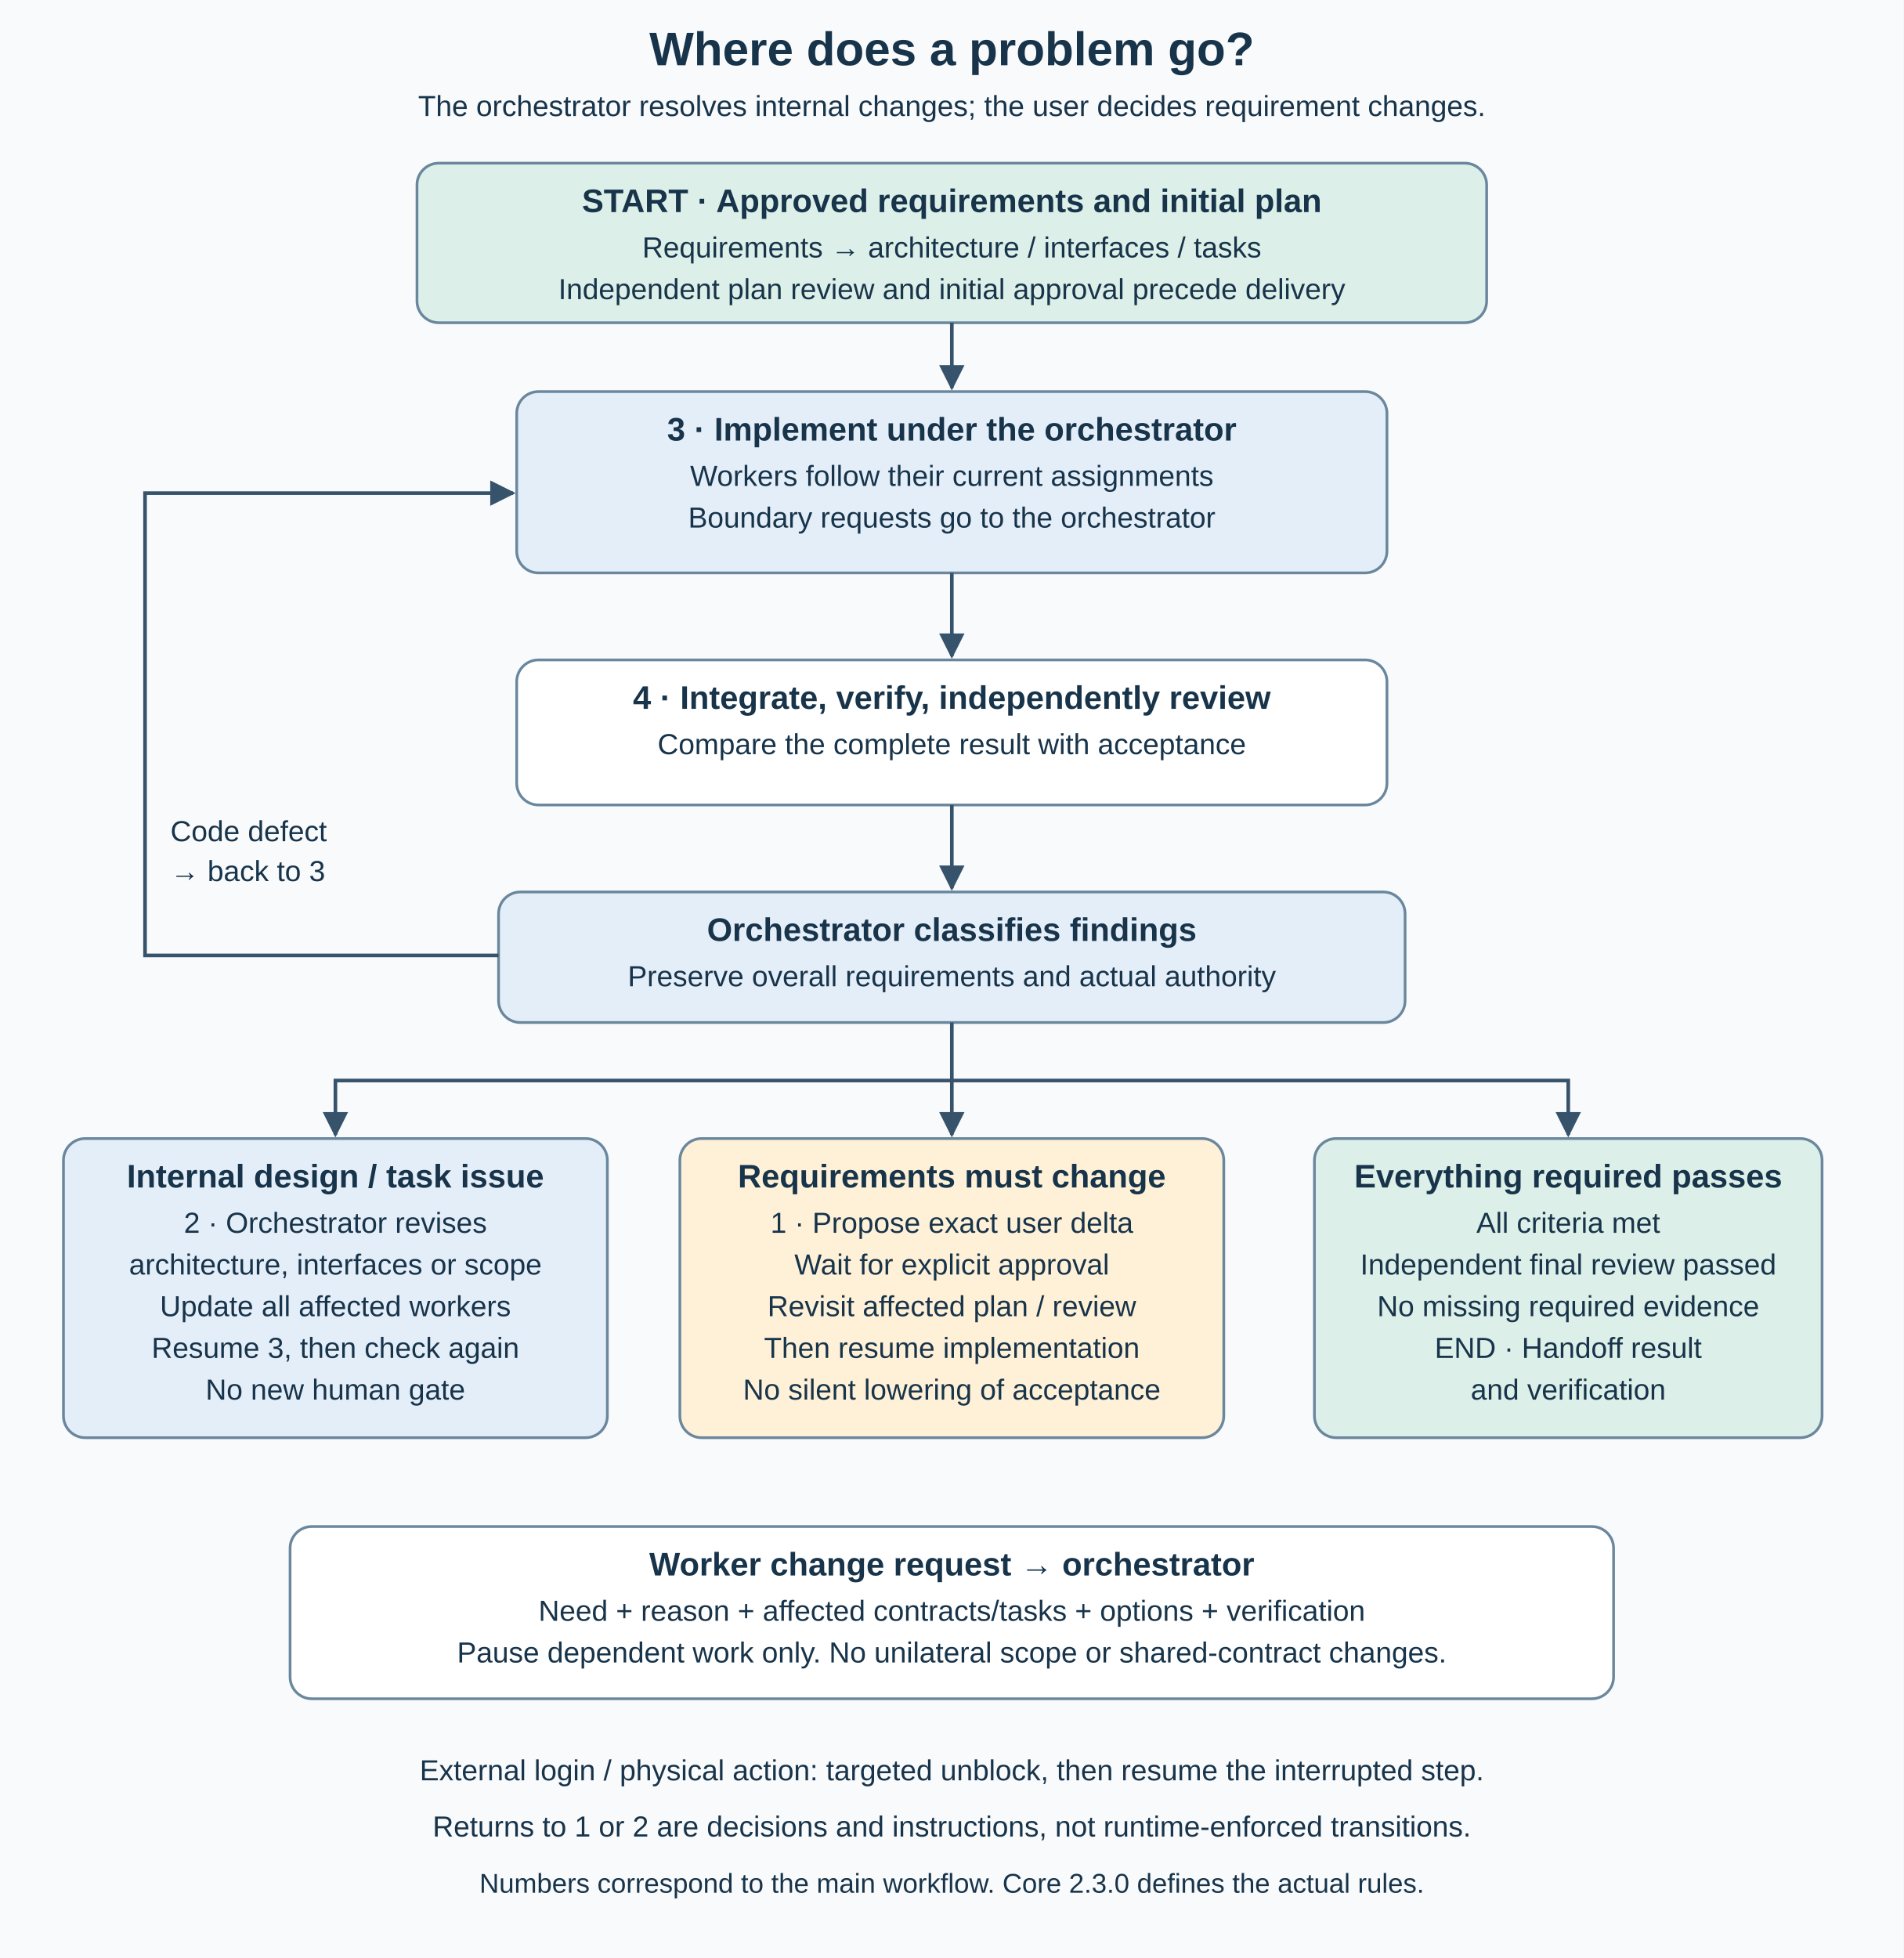
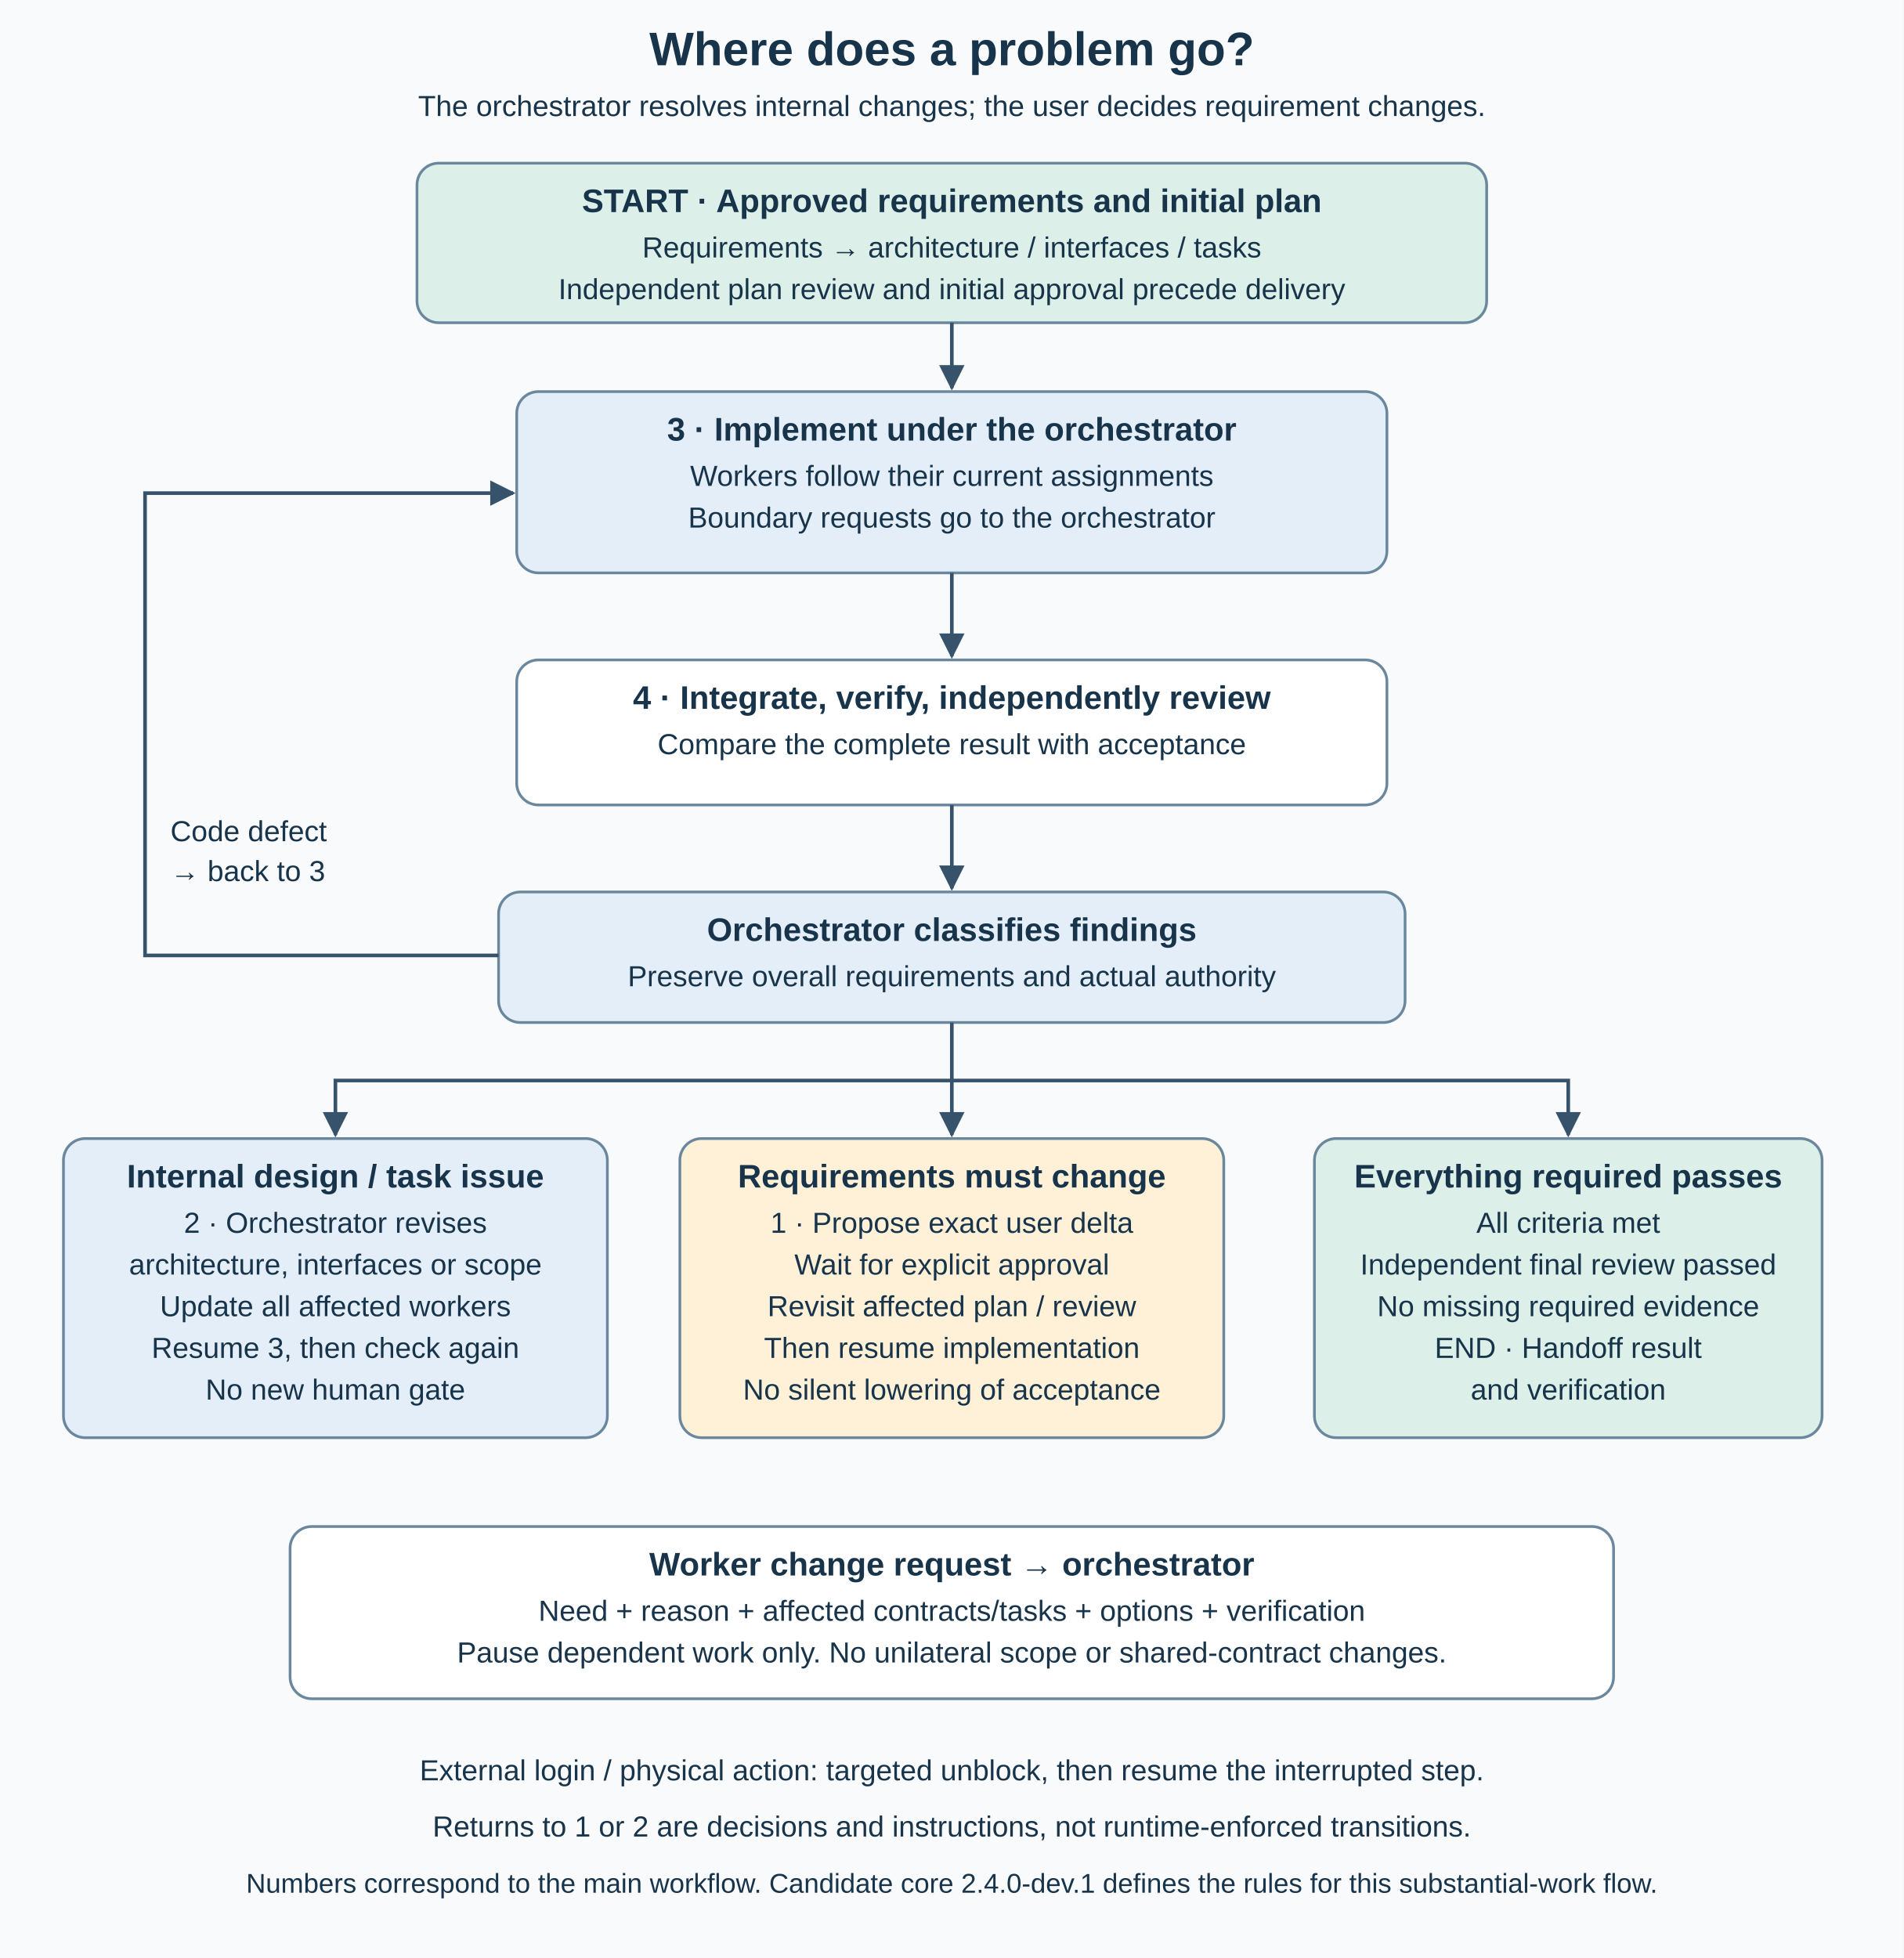
<svg xmlns="http://www.w3.org/2000/svg" width="1050" height="1080" viewBox="0 0 1050 1080" role="img" aria-label="ADAC return paths: implementation, internal design or requirements">
  <defs>
    <marker id="arrow" viewBox="0 0 10 10" refX="9" refY="5" markerWidth="7" markerHeight="7" orient="auto-start-reverse">
      <path d="M 0 0 L 10 5 L 0 10 z" fill="#36536b" />
    </marker>
  </defs>
  <rect width="100%" height="100%" fill="#f8fafc" />
  <g font-family="Arial, Helvetica, sans-serif" fill="#18344a">
    <text x="525" y="36" text-anchor="middle" font-size="26" font-weight="bold">Where does a problem go?</text>
    <text x="525" y="64" text-anchor="middle" font-size="16" font-weight="normal">The orchestrator resolves internal changes; the user decides requirement changes.</text>
    <rect x="230" y="90" width="590" height="88" rx="12" fill="#dcefe8" stroke="#6a879d" stroke-width="1.5" />
    <text x="525.0" y="117" text-anchor="middle" font-size="18" font-weight="bold">START · Approved requirements and initial plan</text>
    <text x="525.0" y="142" text-anchor="middle" font-size="16" font-weight="normal">Requirements → architecture / interfaces / tasks</text>
    <text x="525.0" y="165" text-anchor="middle" font-size="16" font-weight="normal">Independent plan review and initial approval precede delivery</text>
    <path d="M 525 178 V 214" fill="none" stroke="#36536b" stroke-width="2" marker-end="url(#arrow)" />
    <rect x="285" y="216" width="480" height="100" rx="12" fill="#e4eef9" stroke="#6a879d" stroke-width="1.5" />
    <text x="525.0" y="243" text-anchor="middle" font-size="18" font-weight="bold">3 · Implement under the orchestrator</text>
    <text x="525.0" y="268" text-anchor="middle" font-size="16" font-weight="normal">Workers follow their current assignments</text>
    <text x="525.0" y="291" text-anchor="middle" font-size="16" font-weight="normal">Boundary requests go to the orchestrator</text>
    <path d="M 525 316 V 362" fill="none" stroke="#36536b" stroke-width="2" marker-end="url(#arrow)" />
    <rect x="285" y="364" width="480" height="80" rx="12" fill="#ffffff" stroke="#6a879d" stroke-width="1.5" />
    <text x="525.0" y="391" text-anchor="middle" font-size="18" font-weight="bold">4 · Integrate, verify, independently review</text>
    <text x="525.0" y="416" text-anchor="middle" font-size="16" font-weight="normal">Compare the complete result with acceptance</text>
    <path d="M 525 444 V 490" fill="none" stroke="#36536b" stroke-width="2" marker-end="url(#arrow)" />
    <rect x="275" y="492" width="500" height="72" rx="12" fill="#e4eef9" stroke="#6a879d" stroke-width="1.5" />
    <text x="525.0" y="519" text-anchor="middle" font-size="18" font-weight="bold">Orchestrator classifies findings</text>
    <text x="525.0" y="544" text-anchor="middle" font-size="16" font-weight="normal">Preserve overall requirements and actual authority</text>
    <path d="M 275 527 H 80 V 272 H 283" fill="none" stroke="#36536b" stroke-width="2" marker-end="url(#arrow)" />
    <text x="94" y="464" text-anchor="start" font-size="16" font-weight="normal">Code defect</text>
    <text x="94" y="486" text-anchor="start" font-size="16" font-weight="normal">→ back to 3</text>
    <path d="M 525 564 V 596 H 185 V 626" fill="none" stroke="#36536b" stroke-width="2" marker-end="url(#arrow)" />
    <path d="M 525 596 V 626" fill="none" stroke="#36536b" stroke-width="2" marker-end="url(#arrow)" />
    <path d="M 525 596 H 865 V 626" fill="none" stroke="#36536b" stroke-width="2" marker-end="url(#arrow)" />
    <rect x="35" y="628" width="300" height="165" rx="12" fill="#e4eef9" stroke="#6a879d" stroke-width="1.5" />
    <text x="185.0" y="655" text-anchor="middle" font-size="18" font-weight="bold">Internal design / task issue</text>
    <text x="185.0" y="680" text-anchor="middle" font-size="16" font-weight="normal">2 · Orchestrator revises</text>
    <text x="185.0" y="703" text-anchor="middle" font-size="16" font-weight="normal">architecture, interfaces or scope</text>
    <text x="185.0" y="726" text-anchor="middle" font-size="16" font-weight="normal">Update all affected workers</text>
    <text x="185.0" y="749" text-anchor="middle" font-size="16" font-weight="normal">Resume 3, then check again</text>
    <text x="185.0" y="772" text-anchor="middle" font-size="16" font-weight="normal">No new human gate</text>
    <rect x="375" y="628" width="300" height="165" rx="12" fill="#fff1d8" stroke="#6a879d" stroke-width="1.5" />
    <text x="525.0" y="655" text-anchor="middle" font-size="18" font-weight="bold">Requirements must change</text>
    <text x="525.0" y="680" text-anchor="middle" font-size="16" font-weight="normal">1 · Propose exact user delta</text>
    <text x="525.0" y="703" text-anchor="middle" font-size="16" font-weight="normal">Wait for explicit approval</text>
    <text x="525.0" y="726" text-anchor="middle" font-size="16" font-weight="normal">Revisit affected plan / review</text>
    <text x="525.0" y="749" text-anchor="middle" font-size="16" font-weight="normal">Then resume implementation</text>
    <text x="525.0" y="772" text-anchor="middle" font-size="16" font-weight="normal">No silent lowering of acceptance</text>
    <rect x="725" y="628" width="280" height="165" rx="12" fill="#dcefe8" stroke="#6a879d" stroke-width="1.5" />
    <text x="865.0" y="655" text-anchor="middle" font-size="18" font-weight="bold">Everything required passes</text>
    <text x="865.0" y="680" text-anchor="middle" font-size="16" font-weight="normal">All criteria met</text>
    <text x="865.0" y="703" text-anchor="middle" font-size="16" font-weight="normal">Independent final review passed</text>
    <text x="865.0" y="726" text-anchor="middle" font-size="16" font-weight="normal">No missing required evidence</text>
    <text x="865.0" y="749" text-anchor="middle" font-size="16" font-weight="normal">END · Handoff result</text>
    <text x="865.0" y="772" text-anchor="middle" font-size="16" font-weight="normal">and verification</text>
    <rect x="160" y="842" width="730" height="95" rx="12" fill="#ffffff" stroke="#6a879d" stroke-width="1.5" />
    <text x="525.0" y="869" text-anchor="middle" font-size="18" font-weight="bold">Worker change request → orchestrator</text>
    <text x="525.0" y="894" text-anchor="middle" font-size="16" font-weight="normal">Need + reason + affected contracts/tasks + options + verification</text>
    <text x="525.0" y="917" text-anchor="middle" font-size="16" font-weight="normal">Pause dependent work only. No unilateral scope or shared-contract changes.</text>
    <text x="525" y="982" text-anchor="middle" font-size="16" font-weight="normal">External login / physical action: targeted unblock, then resume the interrupted step.</text>
    <text x="525" y="1013" text-anchor="middle" font-size="16" font-weight="normal">Returns to 1 or 2 are decisions and instructions, not runtime-enforced transitions.</text>
-     <text x="525" y="1044" text-anchor="middle" font-size="15" font-weight="normal">Numbers correspond to the main workflow. Core 2.3.0 defines the actual rules.</text>
+     <text x="525" y="1044" text-anchor="middle" font-size="15" font-weight="normal">Numbers correspond to the main workflow. Candidate core 2.4.0-dev.1 defines the rules for this substantial-work flow.</text>
  </g>
</svg>
